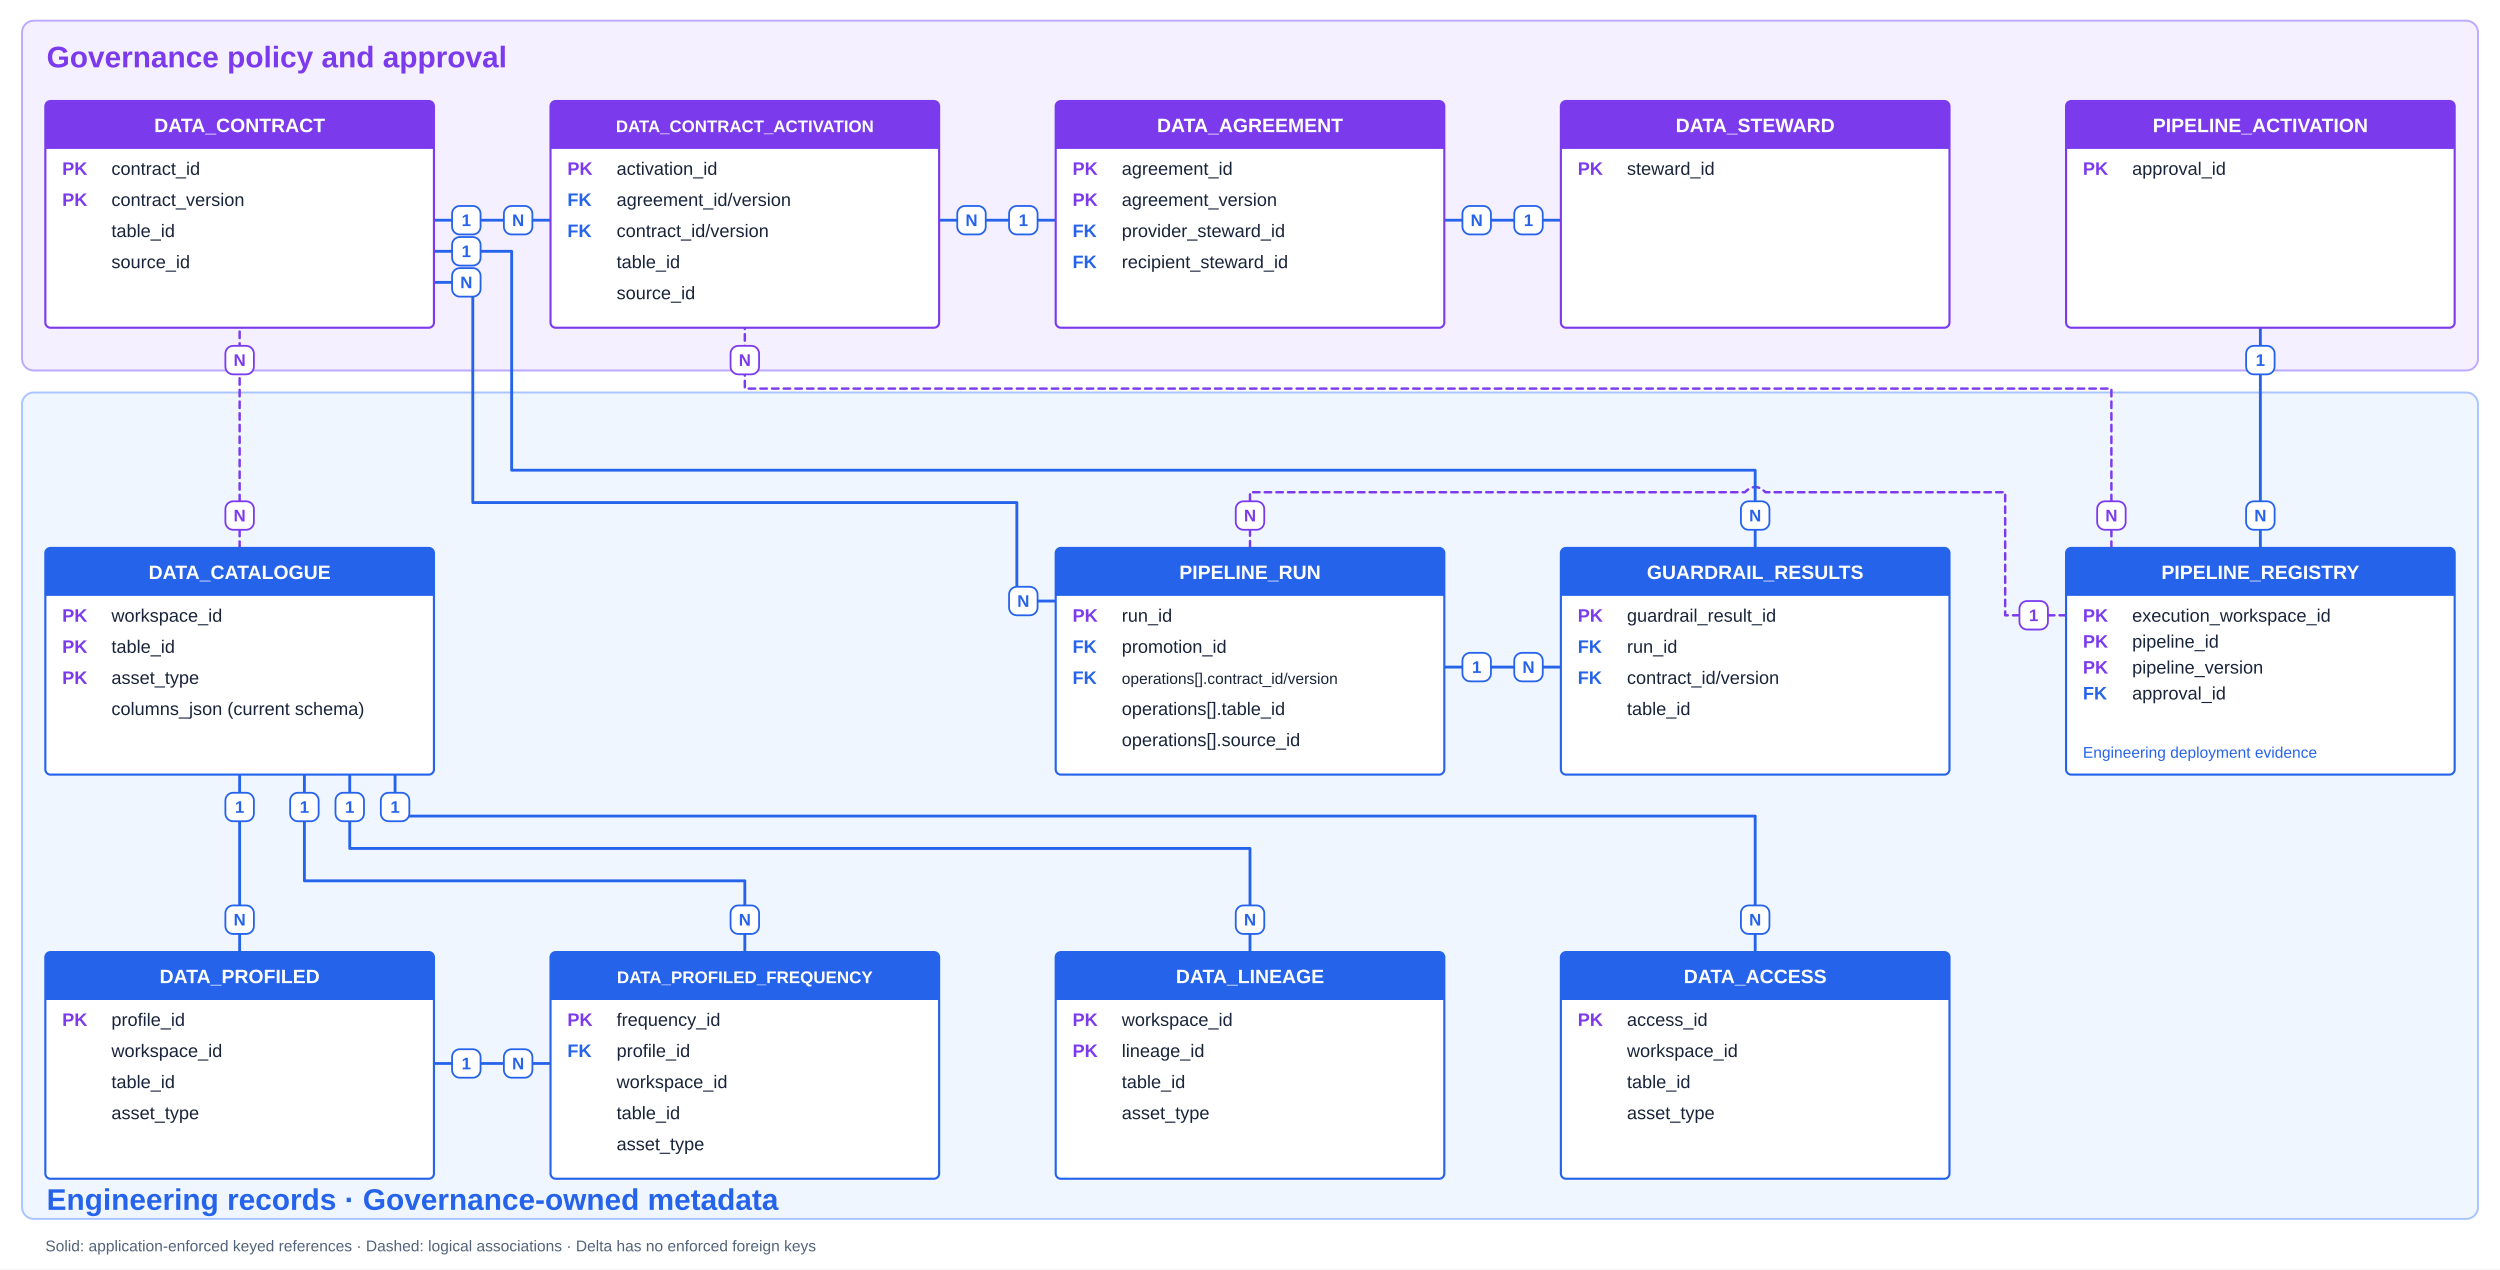
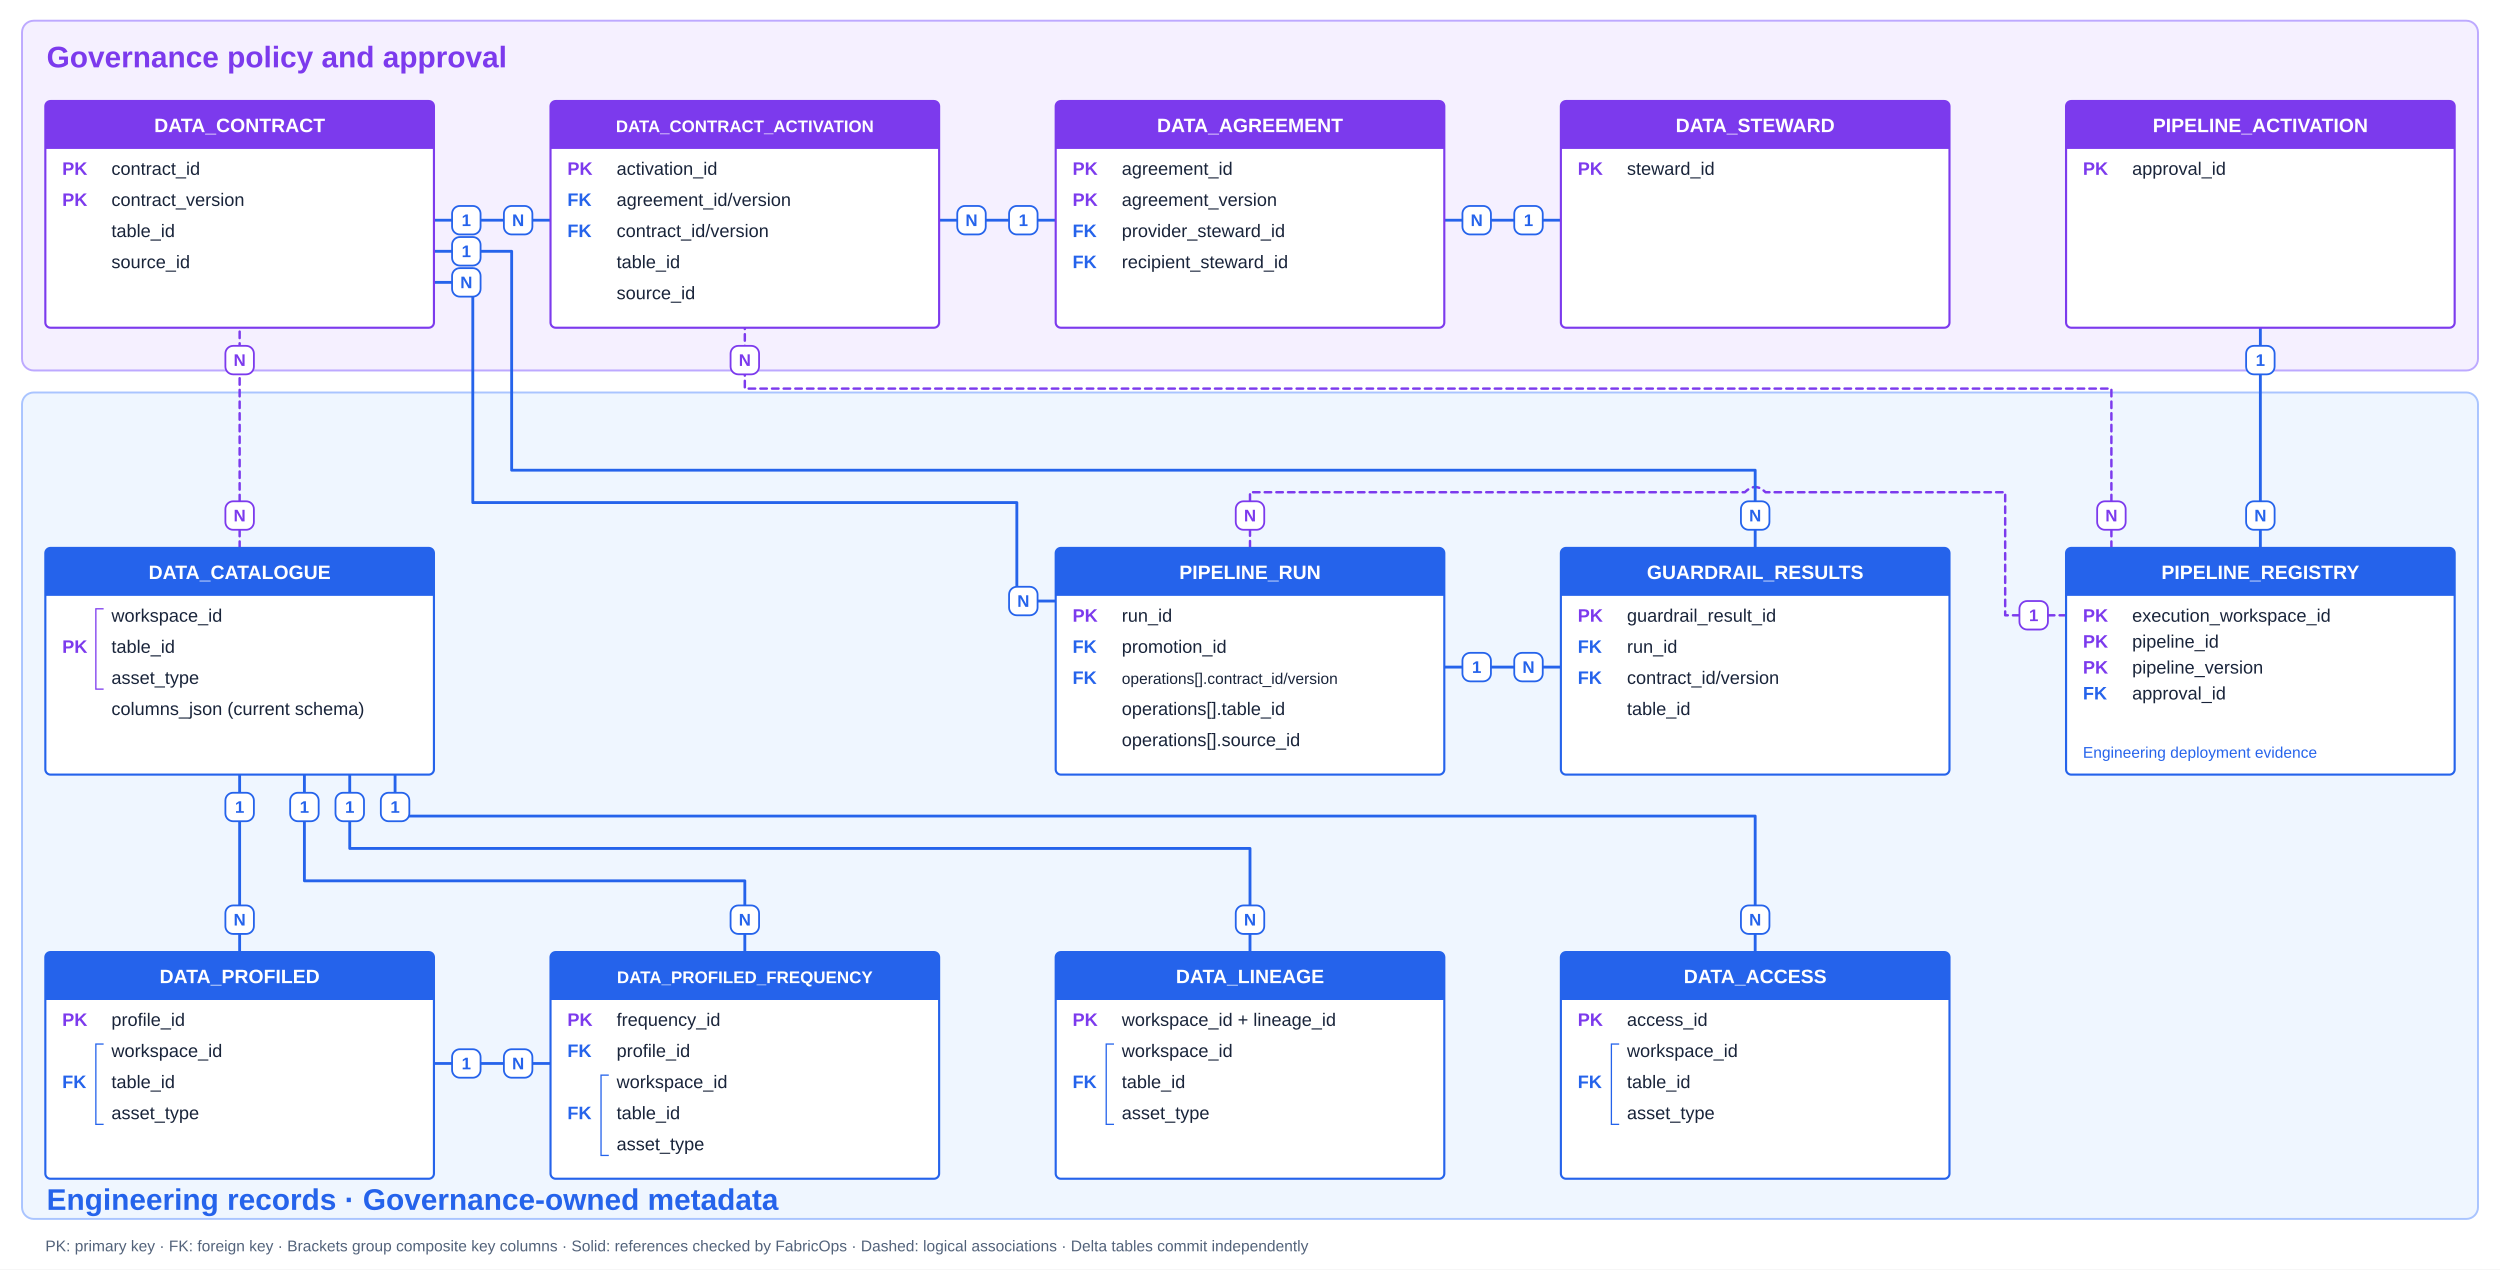
<svg xmlns="http://www.w3.org/2000/svg" xmlns:xlink="http://www.w3.org/1999/xlink" width="1930" height="980" viewBox="0 0 1930 980" role="img" aria-label="FabricOps metadata relationship diagram">
  <rect width="1930" height="980" fill="#FFFFFF" />
  <rect x="17" y="16" width="1896" height="270" rx="9" fill="#F5F0FF" stroke="#BDA9FF" stroke-width="1.5" />
  <rect x="17" y="303" width="1896" height="638" rx="9" fill="#EFF6FF" stroke="#A9C4FF" stroke-width="1.5" />
  <text x="36" y="52" font-size="23" font-family="Segoe UI, Arial, sans-serif" font-weight="700" fill="#7C3AED">Governance policy and approval</text>
  <text x="36" y="934" font-size="23" font-family="Segoe UI, Arial, sans-serif" font-weight="700" fill="#2563EB">Engineering records · Governance-owned metadata</text>
  <g id="metadata-er-relationships" aria-label="Metadata table relationships">
    <g class="metadata-er-relationship" data-from="DATA_STEWARD" data-to="DATA_AGREEMENT" data-cardinality="1-N" data-kind="physical">
      <path d="M1205 170H1115" fill="none" stroke="#2563EB" stroke-width="2.2" stroke-linecap="round" stroke-linejoin="round" />
      <rect x="1169" y="159" width="22" height="22" rx="6" fill="#FFFFFF" stroke="#2563EB" stroke-width="1.4" />
      <text x="1180" y="174.5" text-anchor="middle" font-size="13" font-weight="700" font-family="Segoe UI, Arial, sans-serif" fill="#2563EB">1</text>
      <rect x="1129" y="159" width="22" height="22" rx="6" fill="#FFFFFF" stroke="#2563EB" stroke-width="1.4" />
      <text x="1140" y="174.5" text-anchor="middle" font-size="13" font-weight="700" font-family="Segoe UI, Arial, sans-serif" fill="#2563EB">N</text>
    </g>
    <g class="metadata-er-relationship" data-from="DATA_AGREEMENT" data-to="DATA_CONTRACT_ACTIVATION" data-cardinality="1-N" data-kind="physical">
      <path d="M815 170H725" fill="none" stroke="#2563EB" stroke-width="2.2" stroke-linecap="round" stroke-linejoin="round" />
      <rect x="779" y="159" width="22" height="22" rx="6" fill="#FFFFFF" stroke="#2563EB" stroke-width="1.4" />
      <text x="790" y="174.5" text-anchor="middle" font-size="13" font-weight="700" font-family="Segoe UI, Arial, sans-serif" fill="#2563EB">1</text>
      <rect x="739" y="159" width="22" height="22" rx="6" fill="#FFFFFF" stroke="#2563EB" stroke-width="1.4" />
      <text x="750" y="174.5" text-anchor="middle" font-size="13" font-weight="700" font-family="Segoe UI, Arial, sans-serif" fill="#2563EB">N</text>
    </g>
    <g class="metadata-er-relationship" data-from="PIPELINE_ACTIVATION" data-to="PIPELINE_REGISTRY" data-cardinality="1-N" data-kind="physical">
      <path d="M1745 253V423" fill="none" stroke="#2563EB" stroke-width="2.2" stroke-linecap="round" stroke-linejoin="round" />
      <rect x="1734" y="267" width="22" height="22" rx="6" fill="#FFFFFF" stroke="#2563EB" stroke-width="1.4" />
      <text x="1745" y="282.5" text-anchor="middle" font-size="13" font-weight="700" font-family="Segoe UI, Arial, sans-serif" fill="#2563EB">1</text>
      <rect x="1734" y="387" width="22" height="22" rx="6" fill="#FFFFFF" stroke="#2563EB" stroke-width="1.4" />
      <text x="1745" y="402.5" text-anchor="middle" font-size="13" font-weight="700" font-family="Segoe UI, Arial, sans-serif" fill="#2563EB">N</text>
    </g>
    <g class="metadata-er-relationship" data-from="PIPELINE_REGISTRY" data-to="DATA_CONTRACT_ACTIVATION" data-cardinality="N-N" data-kind="logical">
      <path d="M1630 423V300H575V253" fill="none" stroke="#7C3AED" stroke-width="1.9" stroke-linecap="round" stroke-linejoin="round" stroke-dasharray="5 4" />
      <rect x="1619" y="387" width="22" height="22" rx="6" fill="#FFFFFF" stroke="#7C3AED" stroke-width="1.4" />
      <text x="1630" y="402.5" text-anchor="middle" font-size="13" font-weight="700" font-family="Segoe UI, Arial, sans-serif" fill="#7C3AED">N</text>
      <rect x="564" y="267" width="22" height="22" rx="6" fill="#FFFFFF" stroke="#7C3AED" stroke-width="1.4" />
      <text x="575" y="282.5" text-anchor="middle" font-size="13" font-weight="700" font-family="Segoe UI, Arial, sans-serif" fill="#7C3AED">N</text>
    </g>
    <g class="metadata-er-relationship" data-from="DATA_CONTRACT_ACTIVATION" data-to="DATA_CONTRACT" data-cardinality="N-1" data-kind="physical">
      <path d="M425 170H335" fill="none" stroke="#2563EB" stroke-width="2.2" stroke-linecap="round" stroke-linejoin="round" />
      <rect x="389" y="159" width="22" height="22" rx="6" fill="#FFFFFF" stroke="#2563EB" stroke-width="1.4" />
      <text x="400" y="174.5" text-anchor="middle" font-size="13" font-weight="700" font-family="Segoe UI, Arial, sans-serif" fill="#2563EB">N</text>
      <rect x="349" y="159" width="22" height="22" rx="6" fill="#FFFFFF" stroke="#2563EB" stroke-width="1.4" />
      <text x="360" y="174.5" text-anchor="middle" font-size="13" font-weight="700" font-family="Segoe UI, Arial, sans-serif" fill="#2563EB">1</text>
    </g>
    <g class="metadata-er-relationship" data-from="PIPELINE_RUN" data-to="DATA_CONTRACT" data-cardinality="N-N" data-kind="nested">
      <path d="M815 464H785V388H365V218H335" fill="none" stroke="#2563EB" stroke-width="2.2" stroke-linecap="round" stroke-linejoin="round" />
      <rect x="779" y="453" width="22" height="22" rx="6" fill="#FFFFFF" stroke="#2563EB" stroke-width="1.4" />
      <text x="790" y="468.5" text-anchor="middle" font-size="13" font-weight="700" font-family="Segoe UI, Arial, sans-serif" fill="#2563EB">N</text>
      <rect x="349" y="207" width="22" height="22" rx="6" fill="#FFFFFF" stroke="#2563EB" stroke-width="1.4" />
      <text x="360" y="222.5" text-anchor="middle" font-size="13" font-weight="700" font-family="Segoe UI, Arial, sans-serif" fill="#2563EB">N</text>
    </g>
    <g class="metadata-er-relationship" data-from="PIPELINE_REGISTRY" data-to="PIPELINE_RUN" data-cardinality="1-N" data-kind="logical">
      <path d="M1595 475H1548V380H1363Q1355 372 1347 380H965V423" fill="none" stroke="#7C3AED" stroke-width="1.9" stroke-linecap="round" stroke-linejoin="round" stroke-dasharray="5 4" />
      <rect x="1559" y="464" width="22" height="22" rx="6" fill="#FFFFFF" stroke="#7C3AED" stroke-width="1.4" />
      <text x="1570" y="479.5" text-anchor="middle" font-size="13" font-weight="700" font-family="Segoe UI, Arial, sans-serif" fill="#7C3AED">1</text>
      <rect x="954" y="387" width="22" height="22" rx="6" fill="#FFFFFF" stroke="#7C3AED" stroke-width="1.4" />
      <text x="965" y="402.5" text-anchor="middle" font-size="13" font-weight="700" font-family="Segoe UI, Arial, sans-serif" fill="#7C3AED">N</text>
    </g>
    <g class="metadata-er-relationship" data-from="DATA_CATALOGUE" data-to="DATA_CONTRACT" data-cardinality="N-N" data-kind="logical">
      <path d="M185 423V253" fill="none" stroke="#7C3AED" stroke-width="1.9" stroke-linecap="round" stroke-linejoin="round" stroke-dasharray="5 4" />
      <rect x="174" y="387" width="22" height="22" rx="6" fill="#FFFFFF" stroke="#7C3AED" stroke-width="1.4" />
      <text x="185" y="402.5" text-anchor="middle" font-size="13" font-weight="700" font-family="Segoe UI, Arial, sans-serif" fill="#7C3AED">N</text>
      <rect x="174" y="267" width="22" height="22" rx="6" fill="#FFFFFF" stroke="#7C3AED" stroke-width="1.4" />
      <text x="185" y="282.5" text-anchor="middle" font-size="13" font-weight="700" font-family="Segoe UI, Arial, sans-serif" fill="#7C3AED">N</text>
    </g>
    <g class="metadata-er-relationship" data-from="PIPELINE_RUN" data-to="GUARDRAIL_RESULTS" data-cardinality="1-N" data-kind="physical">
      <path d="M1115 515H1205" fill="none" stroke="#2563EB" stroke-width="2.2" stroke-linecap="round" stroke-linejoin="round" />
      <rect x="1129" y="504" width="22" height="22" rx="6" fill="#FFFFFF" stroke="#2563EB" stroke-width="1.4" />
      <text x="1140" y="519.5" text-anchor="middle" font-size="13" font-weight="700" font-family="Segoe UI, Arial, sans-serif" fill="#2563EB">1</text>
      <rect x="1169" y="504" width="22" height="22" rx="6" fill="#FFFFFF" stroke="#2563EB" stroke-width="1.4" />
      <text x="1180" y="519.5" text-anchor="middle" font-size="13" font-weight="700" font-family="Segoe UI, Arial, sans-serif" fill="#2563EB">N</text>
    </g>
    <g class="metadata-er-relationship" data-from="DATA_CATALOGUE" data-to="DATA_PROFILED" data-cardinality="1-N" data-kind="physical">
      <path d="M185 598V735" fill="none" stroke="#2563EB" stroke-width="2.2" stroke-linecap="round" stroke-linejoin="round" />
      <rect x="174" y="612" width="22" height="22" rx="6" fill="#FFFFFF" stroke="#2563EB" stroke-width="1.4" />
      <text x="185" y="627.5" text-anchor="middle" font-size="13" font-weight="700" font-family="Segoe UI, Arial, sans-serif" fill="#2563EB">1</text>
      <rect x="174" y="699" width="22" height="22" rx="6" fill="#FFFFFF" stroke="#2563EB" stroke-width="1.4" />
      <text x="185" y="714.5" text-anchor="middle" font-size="13" font-weight="700" font-family="Segoe UI, Arial, sans-serif" fill="#2563EB">N</text>
    </g>
    <g class="metadata-er-relationship" data-from="DATA_CATALOGUE" data-to="DATA_PROFILED_FREQUENCY" data-cardinality="1-N" data-kind="physical">
      <path d="M235 598V680H575V735" fill="none" stroke="#2563EB" stroke-width="2.2" stroke-linecap="round" stroke-linejoin="round" />
      <rect x="224" y="612" width="22" height="22" rx="6" fill="#FFFFFF" stroke="#2563EB" stroke-width="1.4" />
      <text x="235" y="627.5" text-anchor="middle" font-size="13" font-weight="700" font-family="Segoe UI, Arial, sans-serif" fill="#2563EB">1</text>
      <rect x="564" y="699" width="22" height="22" rx="6" fill="#FFFFFF" stroke="#2563EB" stroke-width="1.4" />
      <text x="575" y="714.5" text-anchor="middle" font-size="13" font-weight="700" font-family="Segoe UI, Arial, sans-serif" fill="#2563EB">N</text>
    </g>
    <g class="metadata-er-relationship" data-from="DATA_CATALOGUE" data-to="DATA_LINEAGE" data-cardinality="1-N" data-kind="physical">
      <path d="M270 598V655H965V735" fill="none" stroke="#2563EB" stroke-width="2.2" stroke-linecap="round" stroke-linejoin="round" />
      <rect x="259" y="612" width="22" height="22" rx="6" fill="#FFFFFF" stroke="#2563EB" stroke-width="1.4" />
      <text x="270" y="627.5" text-anchor="middle" font-size="13" font-weight="700" font-family="Segoe UI, Arial, sans-serif" fill="#2563EB">1</text>
      <rect x="954" y="699" width="22" height="22" rx="6" fill="#FFFFFF" stroke="#2563EB" stroke-width="1.4" />
      <text x="965" y="714.5" text-anchor="middle" font-size="13" font-weight="700" font-family="Segoe UI, Arial, sans-serif" fill="#2563EB">N</text>
    </g>
    <g class="metadata-er-relationship" data-from="DATA_CATALOGUE" data-to="DATA_ACCESS" data-cardinality="1-N" data-kind="physical">
      <path d="M305 598V630H1355V735" fill="none" stroke="#2563EB" stroke-width="2.2" stroke-linecap="round" stroke-linejoin="round" />
      <rect x="294" y="612" width="22" height="22" rx="6" fill="#FFFFFF" stroke="#2563EB" stroke-width="1.4" />
      <text x="305" y="627.5" text-anchor="middle" font-size="13" font-weight="700" font-family="Segoe UI, Arial, sans-serif" fill="#2563EB">1</text>
      <rect x="1344" y="699" width="22" height="22" rx="6" fill="#FFFFFF" stroke="#2563EB" stroke-width="1.4" />
      <text x="1355" y="714.5" text-anchor="middle" font-size="13" font-weight="700" font-family="Segoe UI, Arial, sans-serif" fill="#2563EB">N</text>
    </g>
    <g class="metadata-er-relationship" data-from="DATA_PROFILED" data-to="DATA_PROFILED_FREQUENCY" data-cardinality="1-N" data-kind="physical">
      <path d="M335 821H425" fill="none" stroke="#2563EB" stroke-width="2.2" stroke-linecap="round" stroke-linejoin="round" />
      <rect x="349" y="810" width="22" height="22" rx="6" fill="#FFFFFF" stroke="#2563EB" stroke-width="1.4" />
      <text x="360" y="825.5" text-anchor="middle" font-size="13" font-weight="700" font-family="Segoe UI, Arial, sans-serif" fill="#2563EB">1</text>
      <rect x="389" y="810" width="22" height="22" rx="6" fill="#FFFFFF" stroke="#2563EB" stroke-width="1.4" />
      <text x="400" y="825.5" text-anchor="middle" font-size="13" font-weight="700" font-family="Segoe UI, Arial, sans-serif" fill="#2563EB">N</text>
    </g>
    <g class="metadata-er-relationship" data-from="DATA_CONTRACT" data-to="GUARDRAIL_RESULTS" data-cardinality="1-N" data-kind="physical">
      <path d="M335 194H395V363H1355V423" fill="none" stroke="#2563EB" stroke-width="2.2" stroke-linecap="round" stroke-linejoin="round" />
      <rect x="349" y="183" width="22" height="22" rx="6" fill="#FFFFFF" stroke="#2563EB" stroke-width="1.4" />
      <text x="360" y="198.5" text-anchor="middle" font-size="13" font-weight="700" font-family="Segoe UI, Arial, sans-serif" fill="#2563EB">1</text>
      <rect x="1344" y="387" width="22" height="22" rx="6" fill="#FFFFFF" stroke="#2563EB" stroke-width="1.4" />
      <text x="1355" y="402.5" text-anchor="middle" font-size="13" font-weight="700" font-family="Segoe UI, Arial, sans-serif" fill="#2563EB">N</text>
    </g>
  </g>
  <a xlink:href="https://voycepeh.github.io/FabricOps-Starter-Kit/reference/metadata/metadata_data_steward/" target="_blank">
    <rect x="1205" y="78" width="300" height="175" rx="4" fill="white" stroke="#7C3AED" stroke-width="1.65" />
    <path d="M1209 78H1501Q1505 78 1505 82V115H1205V82Q1205 78 1209 78Z" fill="#7C3AED" />
    <text x="1355" y="102" text-anchor="middle" font-size="15" font-weight="700" font-family="Segoe UI, Arial, sans-serif" fill="white">DATA_STEWARD</text>
    <text x="1218" y="135" fill="#7C3AED" font-weight="700" font-size="14" font-family="Segoe UI, Arial, sans-serif">PK</text>
    <text x="1256" y="135" fill="#19243A" font-size="14" font-family="Segoe UI, Arial, sans-serif">steward_id</text>
  </a>
  <a xlink:href="https://voycepeh.github.io/FabricOps-Starter-Kit/reference/metadata/metadata_data_agreement/" target="_blank">
    <rect x="815" y="78" width="300" height="175" rx="4" fill="white" stroke="#7C3AED" stroke-width="1.65" />
    <path d="M819 78H1111Q1115 78 1115 82V115H815V82Q815 78 819 78Z" fill="#7C3AED" />
    <text x="965" y="102" text-anchor="middle" font-size="15" font-weight="700" font-family="Segoe UI, Arial, sans-serif" fill="white">DATA_AGREEMENT</text>
    <text x="828" y="135" fill="#7C3AED" font-weight="700" font-size="14" font-family="Segoe UI, Arial, sans-serif">PK</text>
    <text x="866" y="135" fill="#19243A" font-size="14" font-family="Segoe UI, Arial, sans-serif">agreement_id</text>
    <text x="828" y="159" fill="#7C3AED" font-weight="700" font-size="14" font-family="Segoe UI, Arial, sans-serif">PK</text>
    <text x="866" y="159" fill="#19243A" font-size="14" font-family="Segoe UI, Arial, sans-serif">agreement_version</text>
    <text x="828" y="183" fill="#2563EB" font-weight="700" font-size="14" font-family="Segoe UI, Arial, sans-serif">FK</text>
    <text x="866" y="183" fill="#19243A" font-size="14" font-family="Segoe UI, Arial, sans-serif">provider_steward_id</text>
    <text x="828" y="207" fill="#2563EB" font-weight="700" font-size="14" font-family="Segoe UI, Arial, sans-serif">FK</text>
    <text x="866" y="207" fill="#19243A" font-size="14" font-family="Segoe UI, Arial, sans-serif">recipient_steward_id</text>
  </a>
  <a xlink:href="https://voycepeh.github.io/FabricOps-Starter-Kit/reference/metadata/metadata_data_contract_activation/" target="_blank">
    <rect x="425" y="78" width="300" height="175" rx="4" fill="white" stroke="#7C3AED" stroke-width="1.65" />
    <path d="M429 78H721Q725 78 725 82V115H425V82Q425 78 429 78Z" fill="#7C3AED" />
    <text x="575" y="102" text-anchor="middle" font-size="13" font-weight="700" font-family="Segoe UI, Arial, sans-serif" fill="white">DATA_CONTRACT_ACTIVATION</text>
    <text x="438" y="135" fill="#7C3AED" font-weight="700" font-size="14" font-family="Segoe UI, Arial, sans-serif">PK</text>
    <text x="476" y="135" fill="#19243A" font-size="14" font-family="Segoe UI, Arial, sans-serif">activation_id</text>
    <text x="438" y="159" fill="#2563EB" font-weight="700" font-size="14" font-family="Segoe UI, Arial, sans-serif">FK</text>
    <text x="476" y="159" fill="#19243A" font-size="14" font-family="Segoe UI, Arial, sans-serif">agreement_id/version</text>
    <text x="438" y="183" fill="#2563EB" font-weight="700" font-size="14" font-family="Segoe UI, Arial, sans-serif">FK</text>
    <text x="476" y="183" fill="#19243A" font-size="14" font-family="Segoe UI, Arial, sans-serif">contract_id/version</text>
    <text x="476" y="207" fill="#19243A" font-size="14" font-family="Segoe UI, Arial, sans-serif">table_id</text>
    <text x="476" y="231" fill="#19243A" font-size="14" font-family="Segoe UI, Arial, sans-serif">source_id</text>
  </a>
  <a xlink:href="https://voycepeh.github.io/FabricOps-Starter-Kit/reference/metadata/metadata_data_contract/" target="_blank">
    <rect x="35" y="78" width="300" height="175" rx="4" fill="white" stroke="#7C3AED" stroke-width="1.65" />
    <path d="M39 78H331Q335 78 335 82V115H35V82Q35 78 39 78Z" fill="#7C3AED" />
    <text x="185" y="102" text-anchor="middle" font-size="15" font-weight="700" font-family="Segoe UI, Arial, sans-serif" fill="white">DATA_CONTRACT</text>
    <text x="48" y="135" fill="#7C3AED" font-weight="700" font-size="14" font-family="Segoe UI, Arial, sans-serif">PK</text>
    <text x="86" y="135" fill="#19243A" font-size="14" font-family="Segoe UI, Arial, sans-serif">contract_id</text>
    <text x="48" y="159" fill="#7C3AED" font-weight="700" font-size="14" font-family="Segoe UI, Arial, sans-serif">PK</text>
    <text x="86" y="159" fill="#19243A" font-size="14" font-family="Segoe UI, Arial, sans-serif">contract_version</text>
    <text x="86" y="183" fill="#19243A" font-size="14" font-family="Segoe UI, Arial, sans-serif">table_id</text>
    <text x="86" y="207" fill="#19243A" font-size="14" font-family="Segoe UI, Arial, sans-serif">source_id</text>
  </a>
  <a xlink:href="https://voycepeh.github.io/FabricOps-Starter-Kit/reference/metadata/metadata_guardrail_results/" target="_blank">
    <rect x="1205" y="423" width="300" height="175" rx="4" fill="white" stroke="#2563EB" stroke-width="1.65" />
    <path d="M1209 423H1501Q1505 423 1505 427V460H1205V427Q1205 423 1209 423Z" fill="#2563EB" />
    <text x="1355" y="447" text-anchor="middle" font-size="15" font-weight="700" font-family="Segoe UI, Arial, sans-serif" fill="white">GUARDRAIL_RESULTS</text>
    <text x="1218" y="480" fill="#7C3AED" font-weight="700" font-size="14" font-family="Segoe UI, Arial, sans-serif">PK</text>
    <text x="1256" y="480" fill="#19243A" font-size="14" font-family="Segoe UI, Arial, sans-serif">guardrail_result_id</text>
    <text x="1218" y="504" fill="#2563EB" font-weight="700" font-size="14" font-family="Segoe UI, Arial, sans-serif">FK</text>
    <text x="1256" y="504" fill="#19243A" font-size="14" font-family="Segoe UI, Arial, sans-serif">run_id</text>
    <text x="1218" y="528" fill="#2563EB" font-weight="700" font-size="14" font-family="Segoe UI, Arial, sans-serif">FK</text>
    <text x="1256" y="528" fill="#19243A" font-size="14" font-family="Segoe UI, Arial, sans-serif">contract_id/version</text>
    <text x="1256" y="552" fill="#19243A" font-size="14" font-family="Segoe UI, Arial, sans-serif">table_id</text>
  </a>
  <a xlink:href="https://voycepeh.github.io/FabricOps-Starter-Kit/reference/metadata/metadata_pipeline_run/" target="_blank">
    <rect x="815" y="423" width="300" height="175" rx="4" fill="white" stroke="#2563EB" stroke-width="1.65" />
    <path d="M819 423H1111Q1115 423 1115 427V460H815V427Q815 423 819 423Z" fill="#2563EB" />
    <text x="965" y="447" text-anchor="middle" font-size="15" font-weight="700" font-family="Segoe UI, Arial, sans-serif" fill="white">PIPELINE_RUN</text>
    <text x="828" y="480" fill="#7C3AED" font-weight="700" font-size="14" font-family="Segoe UI, Arial, sans-serif">PK</text>
    <text x="866" y="480" fill="#19243A" font-size="14" font-family="Segoe UI, Arial, sans-serif">run_id</text>
    <text x="828" y="504" fill="#2563EB" font-weight="700" font-size="14" font-family="Segoe UI, Arial, sans-serif">FK</text>
    <text x="866" y="504" fill="#19243A" font-size="14" font-family="Segoe UI, Arial, sans-serif">promotion_id</text>
    <text x="828" y="528" fill="#2563EB" font-weight="700" font-size="14" font-family="Segoe UI, Arial, sans-serif">FK</text>
    <text x="866" y="528" fill="#19243A" font-size="12" font-family="Segoe UI, Arial, sans-serif">operations[].contract_id/version</text>
    <text x="866" y="552" fill="#19243A" font-size="14" font-family="Segoe UI, Arial, sans-serif">operations[].table_id</text>
    <text x="866" y="576" fill="#19243A" font-size="14" font-family="Segoe UI, Arial, sans-serif">operations[].source_id</text>
  </a>
  <a xlink:href="https://voycepeh.github.io/FabricOps-Starter-Kit/reference/metadata/metadata_data_catalogue/" target="_blank">
    <rect x="35" y="423" width="300" height="175" rx="4" fill="white" stroke="#2563EB" stroke-width="1.65" />
    <path d="M39 423H331Q335 423 335 427V460H35V427Q35 423 39 423Z" fill="#2563EB" />
    <text x="185" y="447" text-anchor="middle" font-size="15" font-weight="700" font-family="Segoe UI, Arial, sans-serif" fill="white">DATA_CATALOGUE</text>
-     <text x="48" y="480" fill="#7C3AED" font-weight="700" font-size="14" font-family="Segoe UI, Arial, sans-serif">PK</text>
    <text x="86" y="480" fill="#19243A" font-size="14" font-family="Segoe UI, Arial, sans-serif">workspace_id</text>
-     <text x="48" y="504" fill="#7C3AED" font-weight="700" font-size="14" font-family="Segoe UI, Arial, sans-serif">PK</text>
    <text x="86" y="504" fill="#19243A" font-size="14" font-family="Segoe UI, Arial, sans-serif">table_id</text>
-     <text x="48" y="528" fill="#7C3AED" font-weight="700" font-size="14" font-family="Segoe UI, Arial, sans-serif">PK</text>
    <text x="86" y="528" fill="#19243A" font-size="14" font-family="Segoe UI, Arial, sans-serif">asset_type</text>
    <text x="86" y="552" fill="#19243A" font-size="14" font-family="Segoe UI, Arial, sans-serif">columns_json (current schema)</text>
+     <g data-key-role="PK" data-key-fields="workspace_id,table_id,asset_type">
+       <path d="M80 470H74V532H80" fill="none" stroke="#7C3AED" />
+       <text x="48" y="504" fill="#7C3AED" font-weight="700" font-size="14" font-family="Segoe UI, Arial, sans-serif">PK</text>
+     </g>
  </a>
  <a xlink:href="https://voycepeh.github.io/FabricOps-Starter-Kit/reference/metadata/metadata_data_profiled_frequency/" target="_blank" transform="translate(0 -80)">
    <rect x="425" y="815" width="300" height="175" rx="4" fill="white" stroke="#2563EB" stroke-width="1.65" />
    <path d="M429 815H721Q725 815 725 819V852H425V819Q425 815 429 815Z" fill="#2563EB" />
    <text x="575" y="839" text-anchor="middle" font-size="13.1" font-weight="700" font-family="Segoe UI, Arial, sans-serif" fill="white">DATA_PROFILED_FREQUENCY</text>
    <text x="438" y="872" fill="#7C3AED" font-weight="700" font-size="14" font-family="Segoe UI, Arial, sans-serif">PK</text>
    <text x="476" y="872" fill="#19243A" font-size="14" font-family="Segoe UI, Arial, sans-serif">frequency_id</text>
    <text x="438" y="896" fill="#2563EB" font-weight="700" font-size="14" font-family="Segoe UI, Arial, sans-serif">FK</text>
    <text x="476" y="896" fill="#19243A" font-size="14" font-family="Segoe UI, Arial, sans-serif">profile_id</text>
    <text x="476" y="920" fill="#19243A" font-size="14" font-family="Segoe UI, Arial, sans-serif">workspace_id</text>
    <text x="476" y="944" fill="#19243A" font-size="14" font-family="Segoe UI, Arial, sans-serif">table_id</text>
    <text x="476" y="968" fill="#19243A" font-size="14" font-family="Segoe UI, Arial, sans-serif">asset_type</text>
+     <g data-key-role="FK" data-key-fields="workspace_id,table_id,asset_type">
+       <path d="M470 910H464V972H470" fill="none" stroke="#2563EB" />
+       <text x="438" y="944" fill="#2563EB" font-weight="700" font-size="14" font-family="Segoe UI, Arial, sans-serif">FK</text>
+     </g>
  </a>
  <a xlink:href="https://voycepeh.github.io/FabricOps-Starter-Kit/reference/metadata/metadata_data_profiled/" target="_blank" transform="translate(0 -80)">
    <rect x="35" y="815" width="300" height="175" rx="4" fill="white" stroke="#2563EB" stroke-width="1.65" />
    <path d="M39 815H331Q335 815 335 819V852H35V819Q35 815 39 815Z" fill="#2563EB" />
    <text x="185" y="839" text-anchor="middle" font-size="15" font-weight="700" font-family="Segoe UI, Arial, sans-serif" fill="white">DATA_PROFILED</text>
    <text x="48" y="872" fill="#7C3AED" font-weight="700" font-size="14" font-family="Segoe UI, Arial, sans-serif">PK</text>
    <text x="86" y="872" fill="#19243A" font-size="14" font-family="Segoe UI, Arial, sans-serif">profile_id</text>
    <text x="86" y="896" fill="#19243A" font-size="14" font-family="Segoe UI, Arial, sans-serif">workspace_id</text>
    <text x="86" y="920" fill="#19243A" font-size="14" font-family="Segoe UI, Arial, sans-serif">table_id</text>
    <text x="86" y="944" fill="#19243A" font-size="14" font-family="Segoe UI, Arial, sans-serif">asset_type</text>
+     <g data-key-role="FK" data-key-fields="workspace_id,table_id,asset_type">
+       <path d="M80 886H74V948H80" fill="none" stroke="#2563EB" />
+       <text x="48" y="920" fill="#2563EB" font-weight="700" font-size="14" font-family="Segoe UI, Arial, sans-serif">FK</text>
+     </g>
  </a>
  <a xlink:href="https://voycepeh.github.io/FabricOps-Starter-Kit/reference/metadata/metadata_data_lineage/" target="_blank" transform="translate(0 -80)">
    <rect x="815" y="815" width="300" height="175" rx="4" fill="white" stroke="#2563EB" stroke-width="1.65" />
    <path d="M819 815H1111Q1115 815 1115 819V852H815V819Q815 815 819 815Z" fill="#2563EB" />
    <text x="965" y="839" text-anchor="middle" font-size="15" font-weight="700" font-family="Segoe UI, Arial, sans-serif" fill="white">DATA_LINEAGE</text>
    <text x="828" y="872" fill="#7C3AED" font-weight="700" font-size="14" font-family="Segoe UI, Arial, sans-serif">PK</text>
-     <text x="866" y="872" fill="#19243A" font-size="14" font-family="Segoe UI, Arial, sans-serif">workspace_id</text>
-     <text x="828" y="896" fill="#7C3AED" font-weight="700" font-size="14" font-family="Segoe UI, Arial, sans-serif">PK</text>
-     <text x="866" y="896" fill="#19243A" font-size="14" font-family="Segoe UI, Arial, sans-serif">lineage_id</text>
+     <text x="866" y="872" fill="#19243A" font-size="14" font-family="Segoe UI, Arial, sans-serif">workspace_id + lineage_id</text>
+     <text x="866" y="896" fill="#19243A" font-size="14" font-family="Segoe UI, Arial, sans-serif">workspace_id</text>
    <text x="866" y="920" fill="#19243A" font-size="14" font-family="Segoe UI, Arial, sans-serif">table_id</text>
    <text x="866" y="944" fill="#19243A" font-size="14" font-family="Segoe UI, Arial, sans-serif">asset_type</text>
+     <g data-key-role="FK" data-key-fields="workspace_id,table_id,asset_type">
+       <path d="M860 886H854V948H860" fill="none" stroke="#2563EB" />
+       <text x="828" y="920" fill="#2563EB" font-weight="700" font-size="14" font-family="Segoe UI, Arial, sans-serif">FK</text>
+     </g>
  </a>
  <a xlink:href="https://voycepeh.github.io/FabricOps-Starter-Kit/reference/metadata/metadata_data_access/" target="_blank" transform="translate(0 -80)">
    <rect x="1205" y="815" width="300" height="175" rx="4" fill="white" stroke="#2563EB" stroke-width="1.65" />
    <path d="M1209 815H1501Q1505 815 1505 819V852H1205V819Q1205 815 1209 815Z" fill="#2563EB" />
    <text x="1355" y="839" text-anchor="middle" font-size="15" font-weight="700" font-family="Segoe UI, Arial, sans-serif" fill="white">DATA_ACCESS</text>
    <text x="1218" y="872" fill="#7C3AED" font-weight="700" font-size="14" font-family="Segoe UI, Arial, sans-serif">PK</text>
    <text x="1256" y="872" fill="#19243A" font-size="14" font-family="Segoe UI, Arial, sans-serif">access_id</text>
    <text x="1256" y="896" fill="#19243A" font-size="14" font-family="Segoe UI, Arial, sans-serif">workspace_id</text>
    <text x="1256" y="920" fill="#19243A" font-size="14" font-family="Segoe UI, Arial, sans-serif">table_id</text>
    <text x="1256" y="944" fill="#19243A" font-size="14" font-family="Segoe UI, Arial, sans-serif">asset_type</text>
+     <g data-key-role="FK" data-key-fields="workspace_id,table_id,asset_type">
+       <path d="M1250 886H1244V948H1250" fill="none" stroke="#2563EB" />
+       <text x="1218" y="920" fill="#2563EB" font-weight="700" font-size="14" font-family="Segoe UI, Arial, sans-serif">FK</text>
+     </g>
  </a>
  <a xlink:href="https://voycepeh.github.io/FabricOps-Starter-Kit/reference/metadata/metadata_pipeline_activation/" target="_blank">
    <rect x="1595" y="78" width="300" height="175" rx="4" fill="white" stroke="#7C3AED" stroke-width="1.65" />
    <path d="M1599 78H1891Q1895 78 1895 82V115H1595V82Q1595 78 1599 78Z" fill="#7C3AED" />
    <text x="1745" y="102" text-anchor="middle" font-size="15" font-weight="700" font-family="Segoe UI, Arial, sans-serif" fill="white">PIPELINE_ACTIVATION</text>
    <text x="1608" y="135" fill="#7C3AED" font-weight="700" font-size="14" font-family="Segoe UI, Arial, sans-serif">PK</text>
    <text x="1646" y="135" fill="#19243A" font-size="14" font-family="Segoe UI, Arial, sans-serif">approval_id</text>
  </a>
  <a xlink:href="https://voycepeh.github.io/FabricOps-Starter-Kit/reference/metadata/metadata_pipeline_registry/" target="_blank">
    <rect x="1595" y="423" width="300" height="175" rx="4" fill="white" stroke="#2563EB" stroke-width="1.65" />
    <path d="M1599 423H1891Q1895 423 1895 427V460H1595V427Q1595 423 1599 423Z" fill="#2563EB" />
    <text x="1745" y="447" text-anchor="middle" font-size="15" font-weight="700" font-family="Segoe UI, Arial, sans-serif" fill="white">PIPELINE_REGISTRY</text>
    <text x="1608" y="480" fill="#7C3AED" font-weight="700" font-size="14" font-family="Segoe UI, Arial, sans-serif">PK</text>
    <text x="1646" y="480" fill="#19243A" font-size="14" font-family="Segoe UI, Arial, sans-serif">execution_workspace_id</text>
    <text x="1608" y="500" fill="#7C3AED" font-weight="700" font-size="14" font-family="Segoe UI, Arial, sans-serif">PK</text>
    <text x="1646" y="500" fill="#19243A" font-size="14" font-family="Segoe UI, Arial, sans-serif">pipeline_id</text>
    <text x="1608" y="520" fill="#7C3AED" font-weight="700" font-size="14" font-family="Segoe UI, Arial, sans-serif">PK</text>
    <text x="1646" y="520" fill="#19243A" font-size="14" font-family="Segoe UI, Arial, sans-serif">pipeline_version</text>
    <text x="1608" y="540" fill="#2563EB" font-weight="700" font-size="14" font-family="Segoe UI, Arial, sans-serif">FK</text>
    <text x="1646" y="540" fill="#19243A" font-size="14" font-family="Segoe UI, Arial, sans-serif">approval_id</text>
    <text x="1608" y="585" fill="#2563EB" font-size="12" font-family="Segoe UI, Arial, sans-serif">Engineering deployment evidence</text>
  </a>
-   <text x="35" y="966" font-size="12" font-family="Segoe UI, Arial, sans-serif" fill="#52627A">Solid: application-enforced keyed references · Dashed: logical associations · Delta has no enforced foreign keys</text>
+   <text x="35" y="966" font-size="12" font-family="Segoe UI, Arial, sans-serif" fill="#52627A">PK: primary key · FK: foreign key · Brackets group composite key columns · Solid: references checked by FabricOps · Dashed: logical associations · Delta tables commit independently</text>
</svg>
